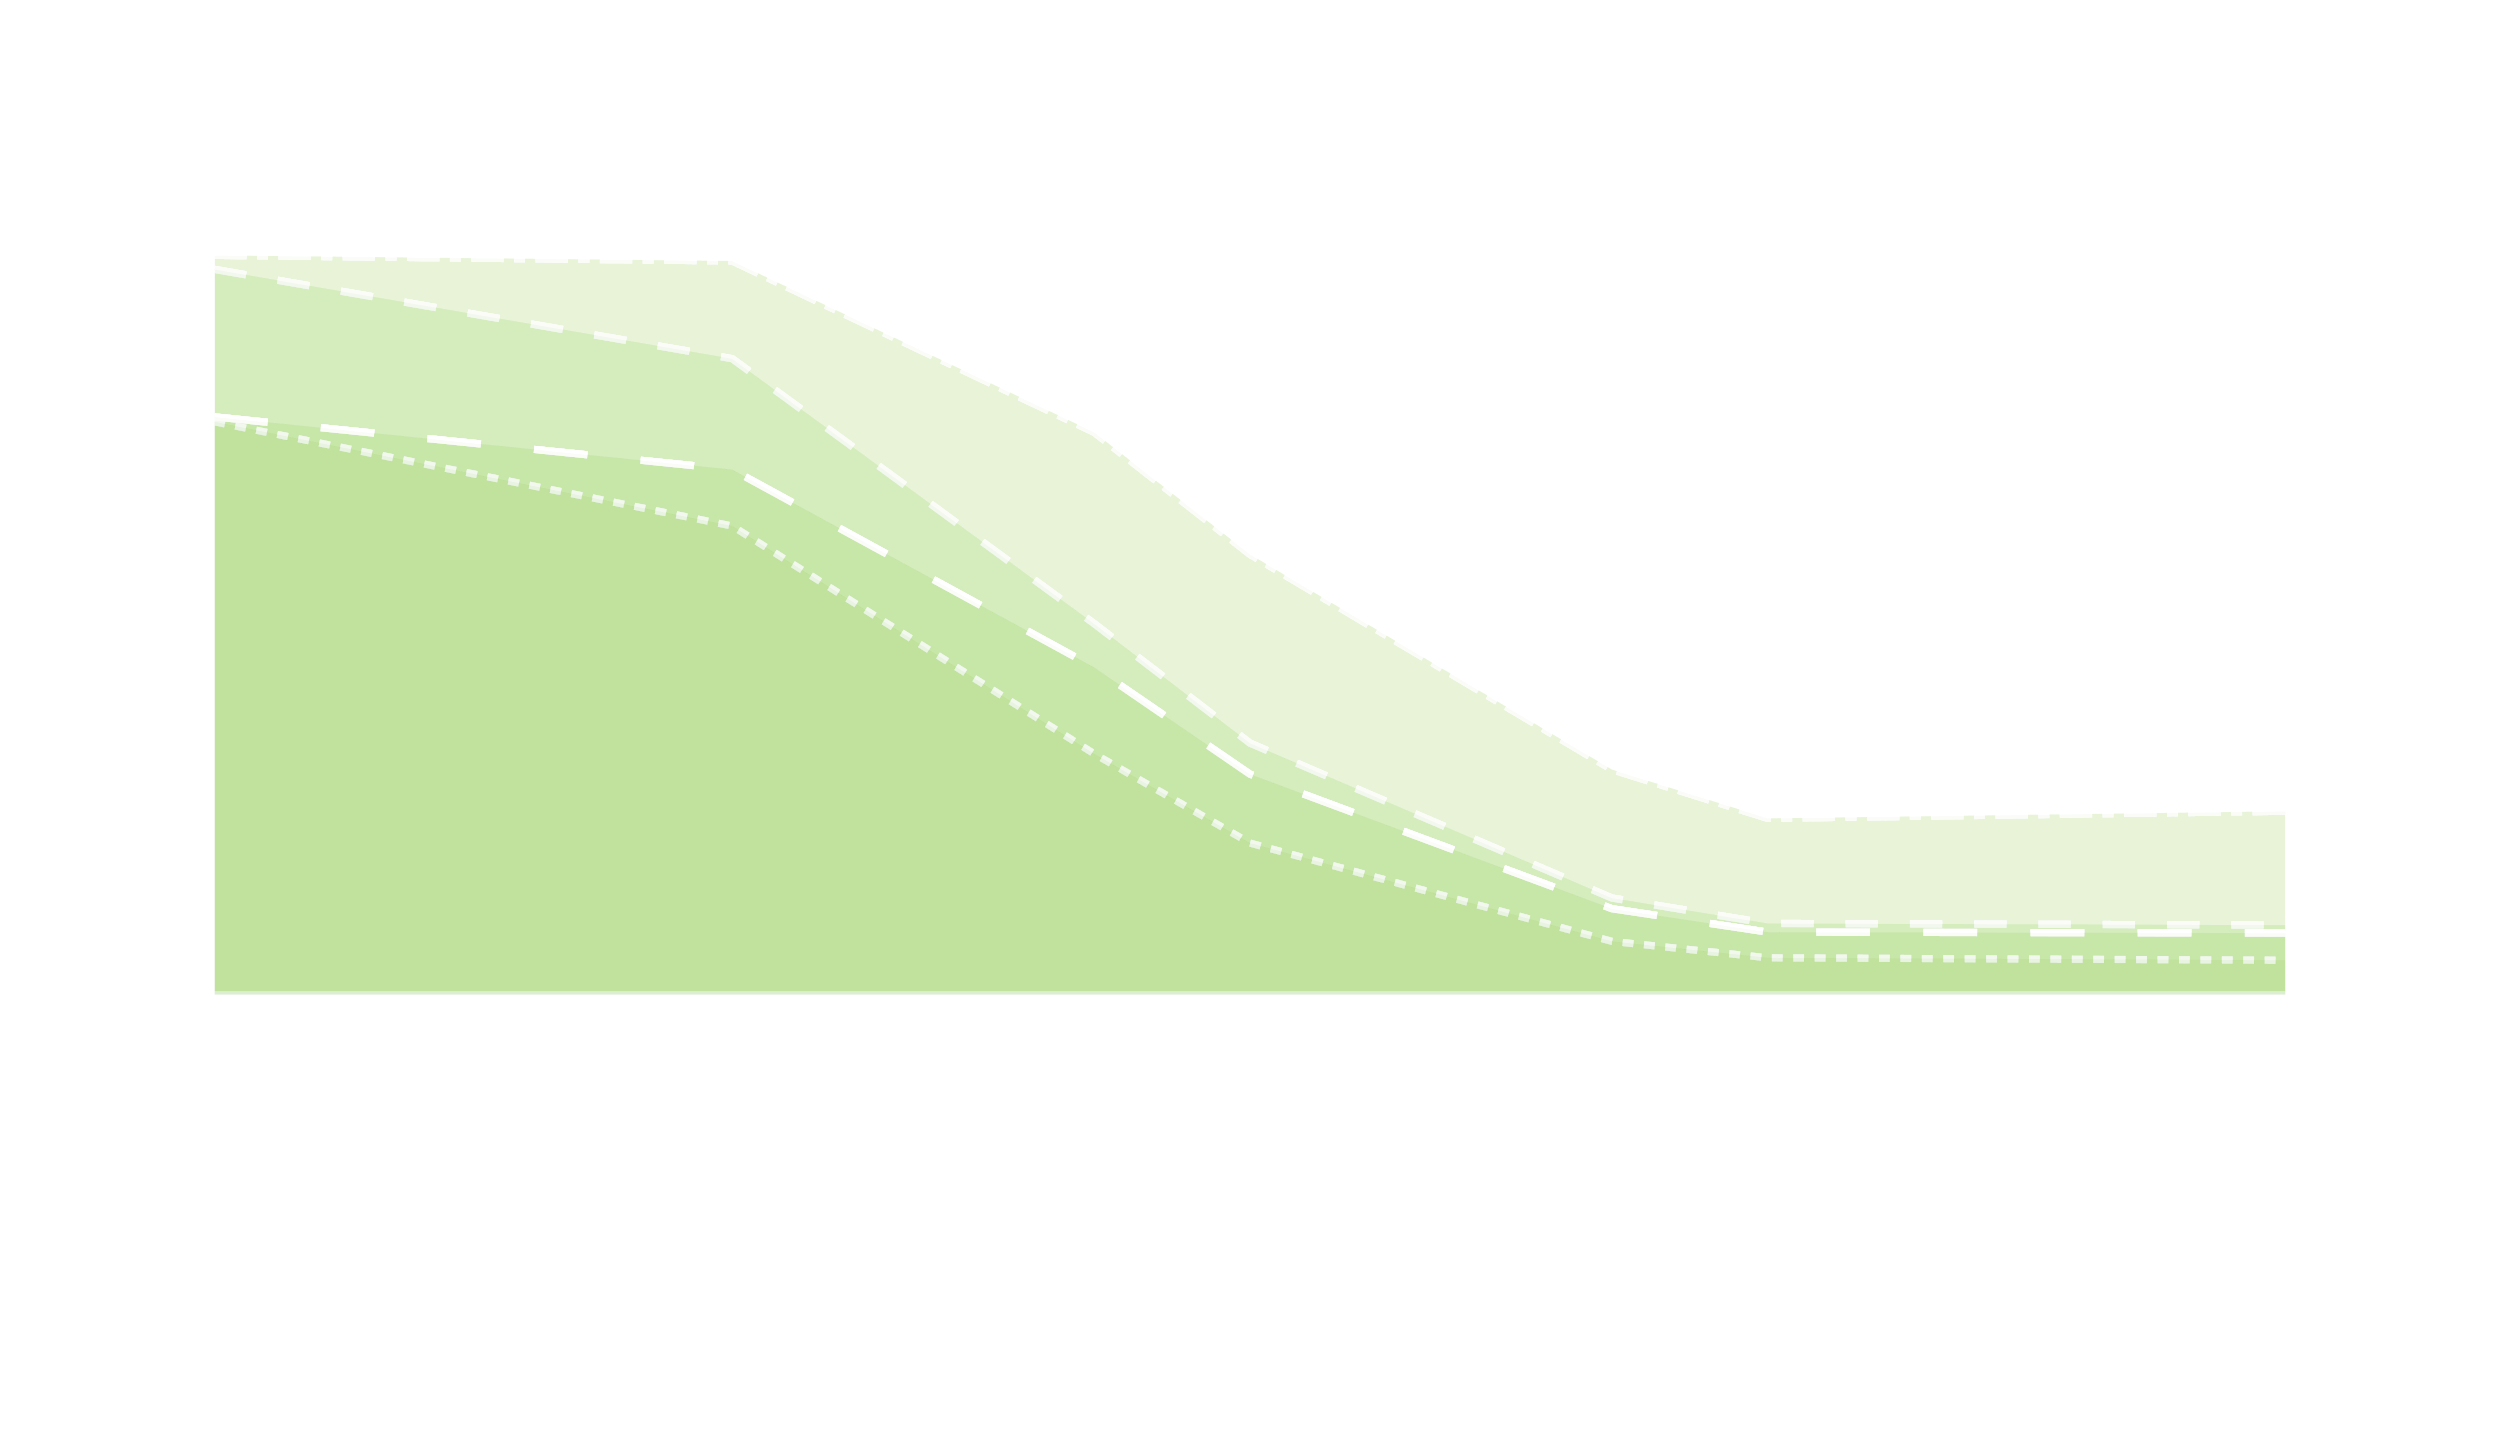
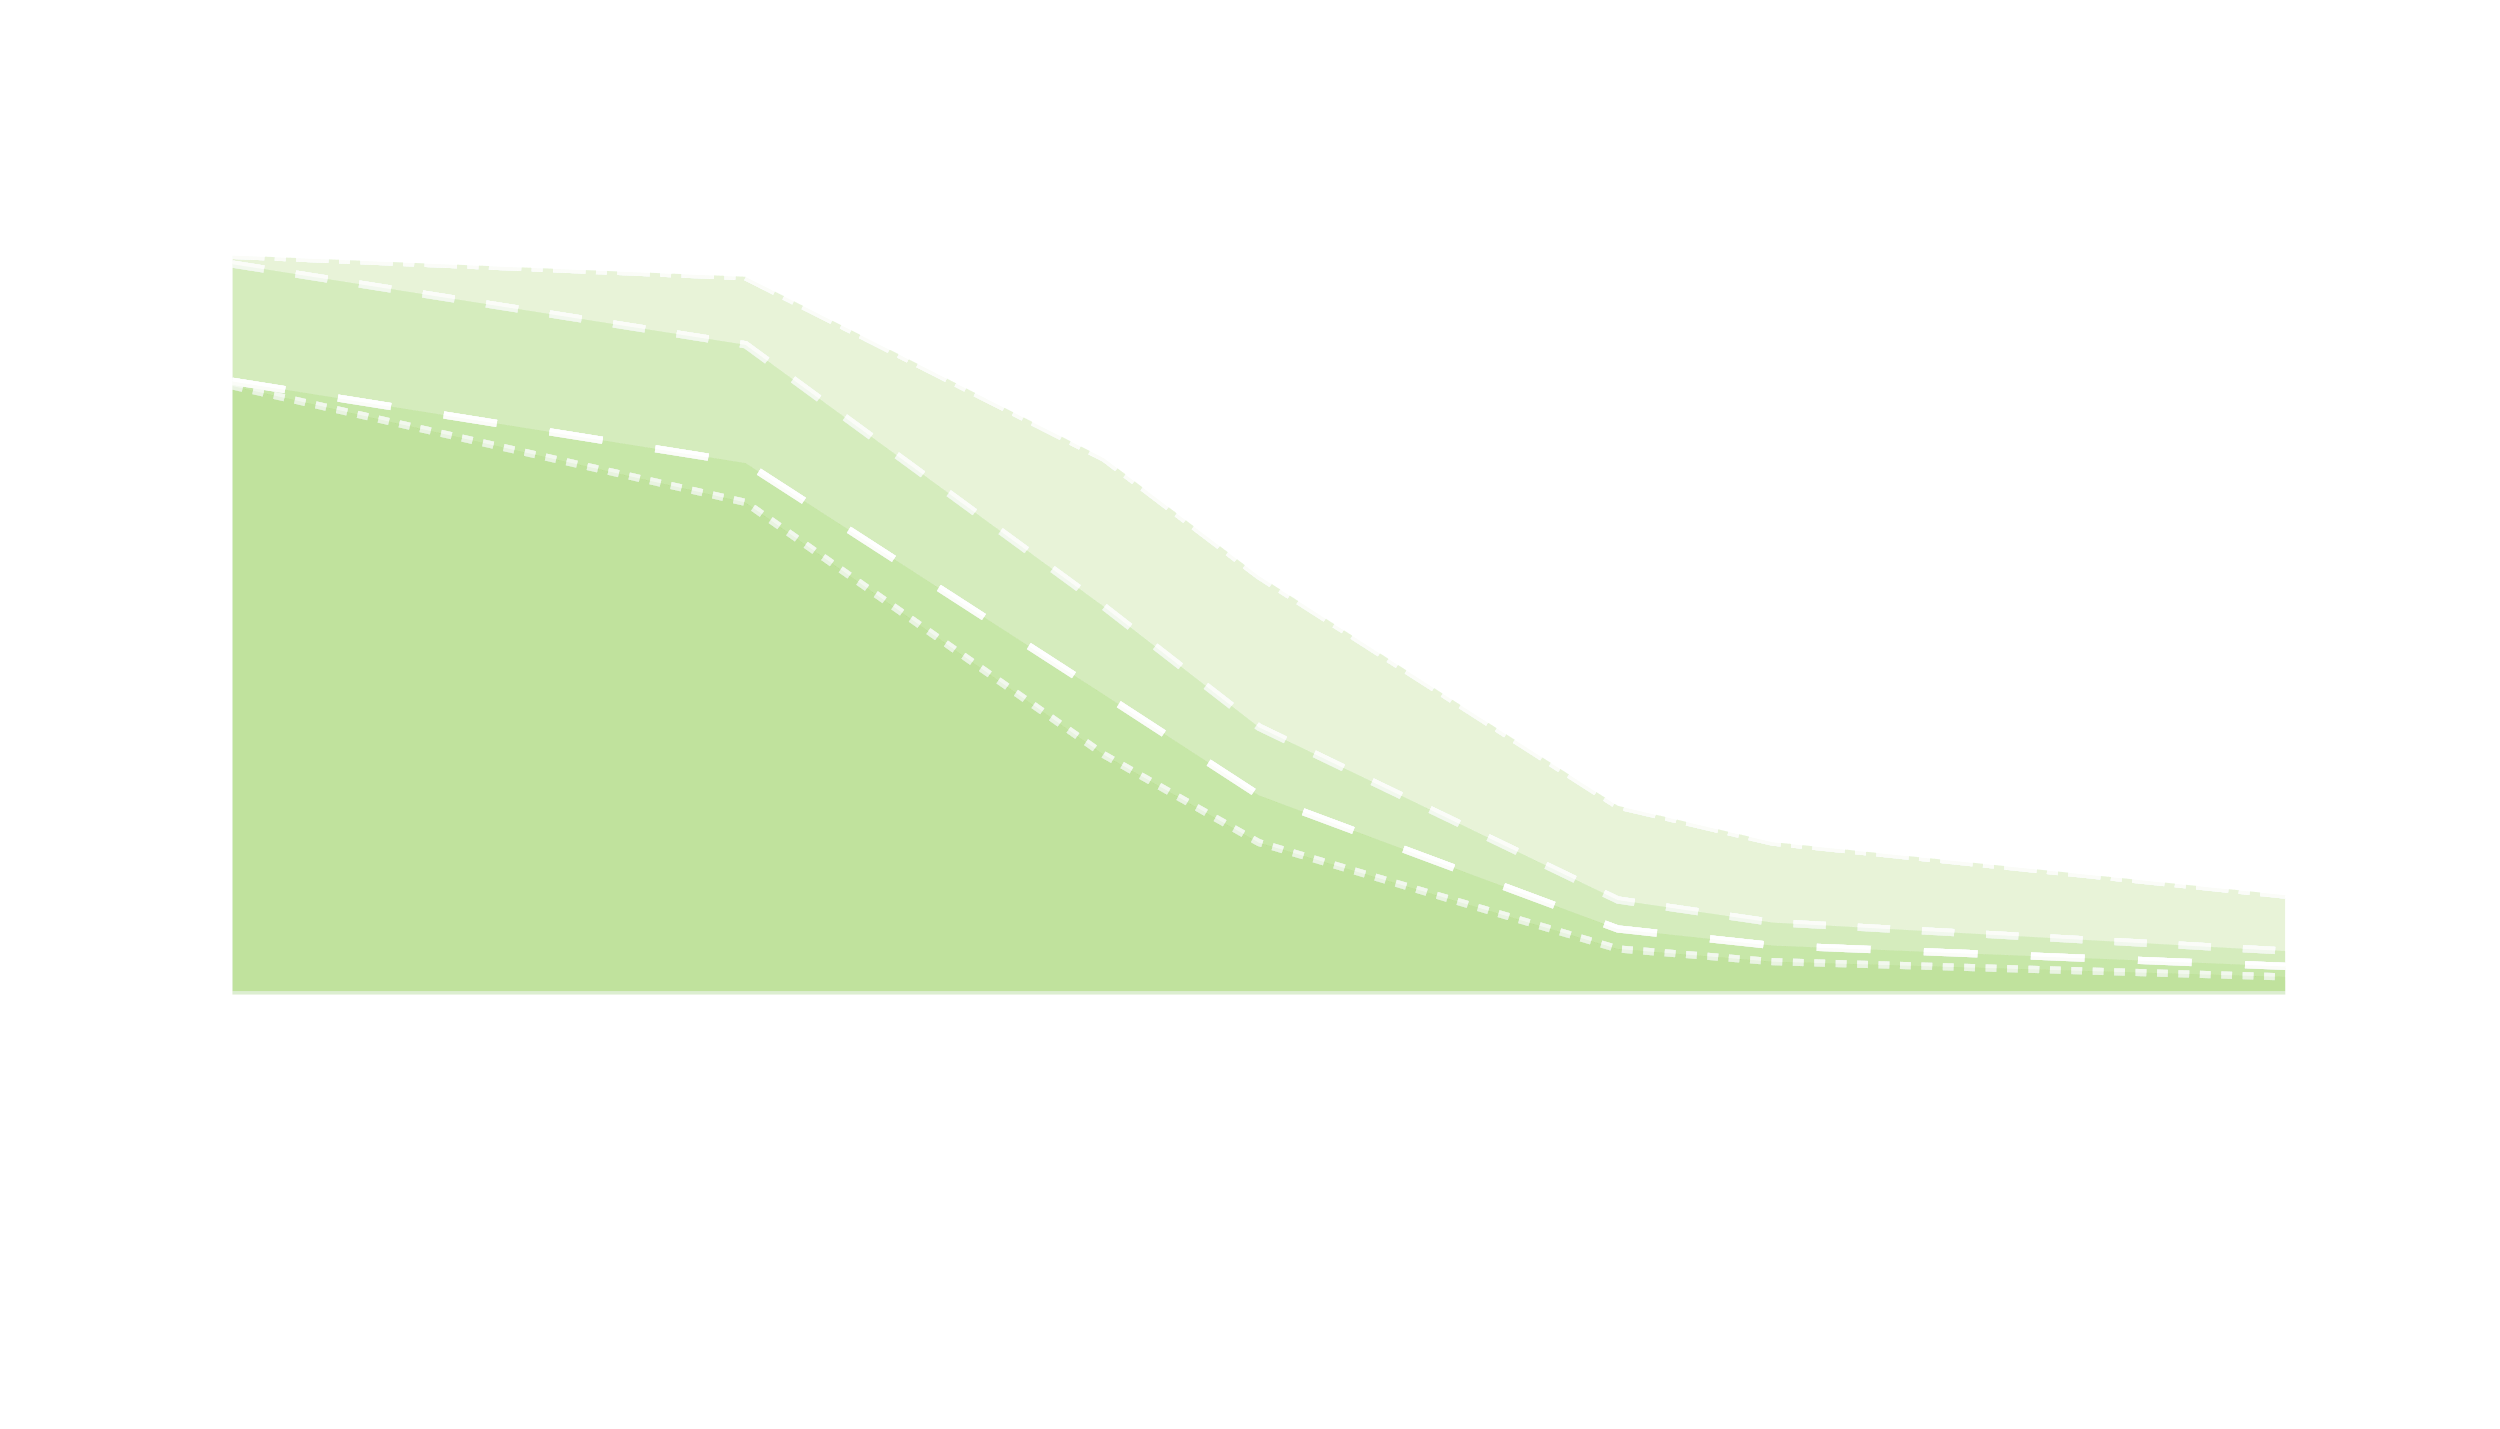
<svg xmlns="http://www.w3.org/2000/svg" class="main-svg" width="700" height="400" style="" viewBox="0 0 700 400">
  <defs>
    <style type="text/css">
          svg { filter: invert(100%) hue-rotate(180deg); background-color: transparent !important; }
          image { filter: invert(100%) hue-rotate(180deg) saturate(1.25); }
      </style>
  </defs>
  <rect x="0" y="0" width="700" height="400" style="fill: rgb(0, 0, 0); fill-opacity: 0;" />
-   <defs id="defs-eb4628">
+   <defs id="defs-f9d511">
    <g class="clips">
-       <clipPath id="clipeb4628xyplot" class="plotclip">
-         <rect width="580" height="230" />
+       <clipPath id="clipf9d511xyplot" class="plotclip">
+         <rect width="575" height="230" />
      </clipPath>
-       <clipPath class="axesclip" id="clipeb4628x">
-         <rect x="60" y="0" width="580" height="400" />
+       <clipPath class="axesclip" id="clipf9d511x">
+         <rect x="65" y="0" width="575" height="400" />
      </clipPath>
-       <clipPath class="axesclip" id="clipeb4628y">
+       <clipPath class="axesclip" id="clipf9d511y">
        <rect x="0" y="60" width="700" height="230" />
      </clipPath>
-       <clipPath class="axesclip" id="clipeb4628xy">
-         <rect x="60" y="60" width="580" height="230" />
+       <clipPath class="axesclip" id="clipf9d511xy">
+         <rect x="65" y="60" width="575" height="230" />
      </clipPath>
    </g>
    <g class="gradients" />
    <g class="patterns" />
  </defs>
  <g class="bglayer">
-     <rect class="bg" x="60" y="60" width="580" height="230" style="fill: rgb(0, 0, 0); fill-opacity: 0; stroke-width: 0;" />
+     <rect class="bg" x="65" y="60" width="575" height="230" style="fill: rgb(0, 0, 0); fill-opacity: 0; stroke-width: 0;" />
  </g>
  <g class="layer-below">
    <g class="imagelayer" />
    <g class="shapelayer" />
  </g>
  <g class="cartesianlayer">
    <g class="subplot xy">
      <g class="layer-subplot">
        <g class="shapelayer" />
        <g class="imagelayer" />
      </g>
      <g class="minor-gridlayer">
        <g class="x" />
        <g class="y" />
      </g>
      <g class="gridlayer">
        <g class="x" />
        <g class="y" />
      </g>
      <g class="zerolinelayer" />
      <g class="layer-between">
        <g class="shapelayer" />
        <g class="imagelayer" />
      </g>
      <path class="xlines-below" />
      <path class="ylines-below" />
      <g class="overlines-below" />
      <g class="xaxislayer-below" />
      <g class="yaxislayer-below" />
      <g class="overaxes-below" />
      <g class="overplot">
-         <g class="xy" transform="translate(60,60)" clip-path="url(#clipeb4628xyplot)">
+         <g class="xy" transform="translate(65,60)" clip-path="url(#clipf9d511xyplot)">
          <g class="scatterlayer mlayer">
-             <g class="trace scatter trace35195b" style="stroke-miterlimit: 2; opacity: 1;">
-               <g class="fills" />
-               <g class="errorbars" />
-               <g class="lines">
-                 <path class="js-line" d="M0,218.5L580,218.5" style="vector-effect: none; fill: none; stroke: rgb(0, 0, 0); stroke-opacity: 1; stroke-width: 2px; opacity: 1;" />
-               </g>
-               <g class="points" />
-               <g class="text" />
-             </g>
-             <g class="trace scatter trace6c5bf0" style="stroke-miterlimit: 2; opacity: 1;">
-               <g class="fills" />
-               <g class="errorbars" />
-               <g class="lines">
-                 <path class="js-line" d="M0,15.42L145,40.43L246.35,114.61L290,148.08L391.35,191.45L435,198.56L580,199.03" style="vector-effect: none; fill: none; stroke: rgb(0, 0, 0); stroke-opacity: 1; stroke-dasharray: 9px, 9px; stroke-width: 2px; opacity: 1;" />
-               </g>
-               <g class="points" />
-               <g class="text" />
-             </g>
-             <g class="trace scatter trace8d419b" style="stroke-miterlimit: 2; opacity: 1;">
+             <g class="trace scatter trace481c9a" style="stroke-miterlimit: 2; opacity: 1;">
+               <g class="fills" />
+               <g class="errorbars" />
+               <g class="lines">
+                 <path class="js-line" d="M0,218.5L575,218.5" style="vector-effect: none; fill: none; stroke: rgb(0, 0, 0); stroke-opacity: 1; stroke-width: 2px; opacity: 1;" />
+               </g>
+               <g class="points" />
+               <g class="text" />
+             </g>
+             <g class="trace scatter trace2f8c5c" style="stroke-miterlimit: 2; opacity: 1;">
+               <g class="fills" />
+               <g class="errorbars" />
+               <g class="lines">
+                 <path class="js-line" d="M0,13.94L143.75,36.53L244.23,109.96L287.5,143.6L387.98,192L431.25,198.3L575,206.3" style="vector-effect: none; fill: none; stroke: rgb(0, 0, 0); stroke-opacity: 1; stroke-dasharray: 9px, 9px; stroke-width: 2px; opacity: 1;" />
+               </g>
+               <g class="points" />
+               <g class="text" />
+             </g>
+             <g class="trace scatter trace780029" style="stroke-miterlimit: 2; opacity: 1;">
              <g class="fills">
                <g>
-                   <path class="js-fill" d="M0,15.42L145,40.43L246.35,114.61L290,148.08L391.35,191.45L435,198.56L580,199.03L580,218.5L435,218.5L0,218.5Z" style="fill: rgb(139, 196, 59); fill-opacity: 0.25; stroke-width: 0;" />
+                   <path class="js-fill" d="M0,13.94L143.75,36.53L244.23,109.96L287.5,143.6L387.98,192L431.25,198.3L575,206.3L575,218.5L431.25,218.5L0,218.5Z" style="fill: rgb(139, 196, 59); fill-opacity: 0.25; stroke-width: 0;" />
                </g>
              </g>
              <g class="errorbars" />
              <g class="lines">
-                 <path class="js-line" d="M0,15.42L145,40.43L246.35,114.61L290,148.08L391.35,191.45L435,198.56L580,199.03L580,218.5L435,218.5L0,218.5" style="vector-effect: none; fill: none; stroke: rgb(0, 204, 150); stroke-opacity: 1; stroke-width: 0px; opacity: 1;" />
-               </g>
-               <g class="points" />
-               <g class="text" />
-             </g>
-             <g class="trace scatter tracefaf634" style="stroke-miterlimit: 2; opacity: 1;">
-               <g class="fills" />
-               <g class="errorbars" />
-               <g class="lines">
-                 <path class="js-line" d="M0,58.1L145,87.29L246.35,151.06L290,176.07L391.35,203.59L435,208.19L580,208.88" style="vector-effect: none; fill: none; stroke: rgb(0, 0, 0); stroke-opacity: 1; stroke-dasharray: 3px, 3px; stroke-width: 2px; opacity: 1;" />
-               </g>
-               <g class="points" />
-               <g class="text" />
-             </g>
-             <g class="trace scatter trace669b24" style="stroke-miterlimit: 2; opacity: 1;">
+                 <path class="js-line" d="M0,13.94L143.75,36.53L244.23,109.96L287.5,143.6L387.98,192L431.25,198.3L575,206.3L575,218.5L431.25,218.5L0,218.5" style="vector-effect: none; fill: none; stroke: rgb(0, 204, 150); stroke-opacity: 1; stroke-width: 0px; opacity: 1;" />
+               </g>
+               <g class="points" />
+               <g class="text" />
+             </g>
+             <g class="trace scatter trace0981b0" style="stroke-miterlimit: 2; opacity: 1;">
+               <g class="fills" />
+               <g class="errorbars" />
+               <g class="lines">
+                 <path class="js-line" d="M0,48.06L143.75,80.69L244.23,151.43L287.5,175.95L387.98,205.7L431.25,209.26L575,213.54" style="vector-effect: none; fill: none; stroke: rgb(0, 0, 0); stroke-opacity: 1; stroke-dasharray: 3px, 3px; stroke-width: 2px; opacity: 1;" />
+               </g>
+               <g class="points" />
+               <g class="text" />
+             </g>
+             <g class="trace scatter traced9b5a9" style="stroke-miterlimit: 2; opacity: 1;">
              <g class="fills">
                <g>
-                   <path class="js-fill" d="M0,58.1L145,87.29L246.35,151.06L290,176.07L391.35,203.59L435,208.19L580,208.88L580,218.5L435,218.5L0,218.5Z" style="fill: rgb(139, 196, 59); fill-opacity: 0.25; stroke-width: 0;" />
+                   <path class="js-fill" d="M0,48.06L143.75,80.69L244.23,151.43L287.5,175.95L387.98,205.7L431.25,209.26L575,213.54L575,218.5L431.25,218.5L0,218.5Z" style="fill: rgb(139, 196, 59); fill-opacity: 0.25; stroke-width: 0;" />
                </g>
              </g>
              <g class="errorbars" />
              <g class="lines">
-                 <path class="js-line" d="M0,58.1L145,87.29L246.35,151.06L290,176.07L391.35,203.59L435,208.19L580,208.88L580,218.5L435,218.5L0,218.5" style="vector-effect: none; fill: none; stroke: rgb(255, 161, 90); stroke-opacity: 1; stroke-width: 0px; opacity: 1;" />
-               </g>
-               <g class="points" />
-               <g class="text" />
-             </g>
-             <g class="trace scatter trace85fe48" style="stroke-miterlimit: 2; opacity: 1;">
-               <g class="fills" />
-               <g class="errorbars" />
-               <g class="lines">
-                 <path class="js-line" d="M0,11.5L145,13.07L246.35,61.03L290,95.21L391.35,155.48L435,169.14L580,167.14" style="vector-effect: none; fill: none; stroke: rgb(0, 0, 0); stroke-opacity: 1; stroke-dasharray: 9px, 3px, 3px, 3px; stroke-width: 2px; opacity: 1;" />
-               </g>
-               <g class="points" />
-               <g class="text" />
-             </g>
-             <g class="trace scatter trace8f6ee3" style="stroke-miterlimit: 2; opacity: 1;">
+                 <path class="js-line" d="M0,48.06L143.75,80.69L244.23,151.43L287.5,175.95L387.98,205.7L431.25,209.26L575,213.54L575,218.5L431.25,218.5L0,218.5" style="vector-effect: none; fill: none; stroke: rgb(255, 161, 90); stroke-opacity: 1; stroke-width: 0px; opacity: 1;" />
+               </g>
+               <g class="points" />
+               <g class="text" />
+             </g>
+             <g class="trace scatter trace89982c" style="stroke-miterlimit: 2; opacity: 1;">
+               <g class="fills" />
+               <g class="errorbars" />
+               <g class="lines">
+                 <path class="js-line" d="M0,11.5L143.75,17.49L244.23,68.34L287.5,101.23L387.98,165.62L431.25,175.77L575,190.63" style="vector-effect: none; fill: none; stroke: rgb(0, 0, 0); stroke-opacity: 1; stroke-dasharray: 9px, 3px, 3px, 3px; stroke-width: 2px; opacity: 1;" />
+               </g>
+               <g class="points" />
+               <g class="text" />
+             </g>
+             <g class="trace scatter tracee98f7f" style="stroke-miterlimit: 2; opacity: 1;">
              <g class="fills">
                <g>
-                   <path class="js-fill" d="M0,11.5L145,13.07L246.35,61.03L290,95.21L391.35,155.48L435,169.14L580,167.14L580,218.5L435,218.5L0,218.5Z" style="fill: rgb(139, 196, 59); fill-opacity: 0.25; stroke-width: 0;" />
+                   <path class="js-fill" d="M0,11.5L143.75,17.49L244.23,68.34L287.5,101.23L387.98,165.62L431.25,175.77L575,190.63L575,218.5L431.25,218.5L0,218.5Z" style="fill: rgb(139, 196, 59); fill-opacity: 0.25; stroke-width: 0;" />
                </g>
              </g>
              <g class="errorbars" />
              <g class="lines">
-                 <path class="js-line" d="M0,11.5L145,13.07L246.35,61.03L290,95.21L391.35,155.48L435,169.14L580,167.14L580,218.5L435,218.5L0,218.5" style="vector-effect: none; fill: none; stroke: rgb(255, 102, 146); stroke-opacity: 1; stroke-width: 0px; opacity: 1;" />
-               </g>
-               <g class="points" />
-               <g class="text" />
-             </g>
-             <g class="trace scatter trace0eb51c" style="stroke-miterlimit: 2; opacity: 1;">
-               <g class="fills" />
-               <g class="errorbars" />
-               <g class="lines">
-                 <path class="js-line" d="M0,56.72L145,71.48L246.35,126.86L290,156.77L391.35,194.44L435,201L580,201.27" style="vector-effect: none; fill: none; stroke: rgb(0, 0, 0); stroke-opacity: 1; stroke-dasharray: 15px, 15px; stroke-width: 2px; opacity: 1;" />
-               </g>
-               <g class="points" />
-               <g class="text" />
-             </g>
-             <g class="trace scatter trace344685" style="stroke-miterlimit: 2; opacity: 1;">
+                 <path class="js-line" d="M0,11.5L143.75,17.49L244.23,68.34L287.5,101.23L387.98,165.62L431.25,175.77L575,190.63L575,218.5L431.25,218.5L0,218.5" style="vector-effect: none; fill: none; stroke: rgb(255, 102, 146); stroke-opacity: 1; stroke-width: 0px; opacity: 1;" />
+               </g>
+               <g class="points" />
+               <g class="text" />
+             </g>
+             <g class="trace scatter trace53de57" style="stroke-miterlimit: 2; opacity: 1;">
+               <g class="fills" />
+               <g class="errorbars" />
+               <g class="lines">
+                 <path class="js-line" d="M0,46.75L143.75,69.67L244.23,134.57L287.5,162.7L387.98,200.11L431.25,204.76L575,210.58" style="vector-effect: none; fill: none; stroke: rgb(0, 0, 0); stroke-opacity: 1; stroke-dasharray: 15px, 15px; stroke-width: 2px; opacity: 1;" />
+               </g>
+               <g class="points" />
+               <g class="text" />
+             </g>
+             <g class="trace scatter trace922f9d" style="stroke-miterlimit: 2; opacity: 1;">
              <g class="fills">
                <g>
-                   <path class="js-fill" d="M0,56.72L145,71.48L246.35,126.86L290,156.77L391.35,194.44L435,201L580,201.27L580,218.5L435,218.5L0,218.5Z" style="fill: rgb(139, 196, 59); fill-opacity: 0.25; stroke-width: 0;" />
+                   <path class="js-fill" d="M0,46.75L143.75,69.67L244.23,134.57L287.5,162.7L387.98,200.11L431.25,204.76L575,210.58L575,218.5L431.25,218.5L0,218.5Z" style="fill: rgb(139, 196, 59); fill-opacity: 0.25; stroke-width: 0;" />
                </g>
              </g>
              <g class="errorbars" />
              <g class="lines">
-                 <path class="js-line" d="M0,56.72L145,71.48L246.35,126.86L290,156.77L391.35,194.44L435,201L580,201.27L580,218.5L435,218.5L0,218.5" style="vector-effect: none; fill: none; stroke: rgb(255, 151, 255); stroke-opacity: 1; stroke-width: 0px; opacity: 1;" />
+                 <path class="js-line" d="M0,46.75L143.75,69.67L244.23,134.57L287.5,162.7L387.98,200.11L431.25,204.76L575,210.58L575,218.5L431.25,218.5L0,218.5" style="vector-effect: none; fill: none; stroke: rgb(255, 151, 255); stroke-opacity: 1; stroke-width: 0px; opacity: 1;" />
              </g>
              <g class="points" />
              <g class="text" />
            </g>
          </g>
        </g>
      </g>
-       <path class="xlines-above crisp" d="M59,290.5H641M59,59.5H641" style="fill: none; stroke-width: 1px; stroke: rgb(0, 0, 0); stroke-opacity: 1;" />
-       <path class="ylines-above crisp" d="M59.5,60V290M640.5,60V290" style="fill: none; stroke-width: 1px; stroke: rgb(0, 0, 0); stroke-opacity: 1;" />
+       <path class="xlines-above crisp" d="M64,290.5H641M64,59.5H641" style="fill: none; stroke-width: 1px; stroke: rgb(0, 0, 0); stroke-opacity: 1;" />
+       <path class="ylines-above crisp" d="M64.5,60V290M640.5,60V290" style="fill: none; stroke-width: 1px; stroke: rgb(0, 0, 0); stroke-opacity: 1;" />
      <g class="overlines-above" />
      <g class="xaxislayer-above">
-         <path class="xtick ticks crisp" d="M0,291v5" transform="translate(60,0)" style="stroke: rgb(0, 0, 0); stroke-opacity: 1; stroke-width: 1px;" />
-         <path class="xtick ticks crisp" d="M0,291v5" transform="translate(103.65,0)" style="stroke: rgb(0, 0, 0); stroke-opacity: 1; stroke-width: 1px;" />
-         <path class="xtick ticks crisp" d="M0,291v5" transform="translate(161.35,0)" style="stroke: rgb(0, 0, 0); stroke-opacity: 1; stroke-width: 1px;" />
-         <path class="xtick ticks crisp" d="M0,291v5" transform="translate(205,0)" style="stroke: rgb(0, 0, 0); stroke-opacity: 1; stroke-width: 1px;" />
-         <path class="xtick ticks crisp" d="M0,291v5" transform="translate(248.65,0)" style="stroke: rgb(0, 0, 0); stroke-opacity: 1; stroke-width: 1px;" />
-         <path class="xtick ticks crisp" d="M0,291v5" transform="translate(306.35,0)" style="stroke: rgb(0, 0, 0); stroke-opacity: 1; stroke-width: 1px;" />
-         <path class="xtick ticks crisp" d="M0,291v5" transform="translate(350,0)" style="stroke: rgb(0, 0, 0); stroke-opacity: 1; stroke-width: 1px;" />
-         <path class="xtick ticks crisp" d="M0,291v5" transform="translate(393.65,0)" style="stroke: rgb(0, 0, 0); stroke-opacity: 1; stroke-width: 1px;" />
-         <path class="xtick ticks crisp" d="M0,291v5" transform="translate(451.35,0)" style="stroke: rgb(0, 0, 0); stroke-opacity: 1; stroke-width: 1px;" />
-         <path class="xtick ticks crisp" d="M0,291v5" transform="translate(495,0)" style="stroke: rgb(0, 0, 0); stroke-opacity: 1; stroke-width: 1px;" />
-         <path class="xtick ticks crisp" d="M0,291v5" transform="translate(538.65,0)" style="stroke: rgb(0, 0, 0); stroke-opacity: 1; stroke-width: 1px;" />
-         <path class="xtick ticks crisp" d="M0,291v5" transform="translate(596.35,0)" style="stroke: rgb(0, 0, 0); stroke-opacity: 1; stroke-width: 1px;" />
+         <path class="xtick ticks crisp" d="M0,291v5" transform="translate(65,0)" style="stroke: rgb(0, 0, 0); stroke-opacity: 1; stroke-width: 1px;" />
+         <path class="xtick ticks crisp" d="M0,291v5" transform="translate(108.27,0)" style="stroke: rgb(0, 0, 0); stroke-opacity: 1; stroke-width: 1px;" />
+         <path class="xtick ticks crisp" d="M0,291v5" transform="translate(165.48,0)" style="stroke: rgb(0, 0, 0); stroke-opacity: 1; stroke-width: 1px;" />
+         <path class="xtick ticks crisp" d="M0,291v5" transform="translate(208.75,0)" style="stroke: rgb(0, 0, 0); stroke-opacity: 1; stroke-width: 1px;" />
+         <path class="xtick ticks crisp" d="M0,291v5" transform="translate(252.02,0)" style="stroke: rgb(0, 0, 0); stroke-opacity: 1; stroke-width: 1px;" />
+         <path class="xtick ticks crisp" d="M0,291v5" transform="translate(309.23,0)" style="stroke: rgb(0, 0, 0); stroke-opacity: 1; stroke-width: 1px;" />
+         <path class="xtick ticks crisp" d="M0,291v5" transform="translate(352.5,0)" style="stroke: rgb(0, 0, 0); stroke-opacity: 1; stroke-width: 1px;" />
+         <path class="xtick ticks crisp" d="M0,291v5" transform="translate(395.77,0)" style="stroke: rgb(0, 0, 0); stroke-opacity: 1; stroke-width: 1px;" />
+         <path class="xtick ticks crisp" d="M0,291v5" transform="translate(452.98,0)" style="stroke: rgb(0, 0, 0); stroke-opacity: 1; stroke-width: 1px;" />
+         <path class="xtick ticks crisp" d="M0,291v5" transform="translate(496.25,0)" style="stroke: rgb(0, 0, 0); stroke-opacity: 1; stroke-width: 1px;" />
+         <path class="xtick ticks crisp" d="M0,291v5" transform="translate(539.52,0)" style="stroke: rgb(0, 0, 0); stroke-opacity: 1; stroke-width: 1px;" />
+         <path class="xtick ticks crisp" d="M0,291v5" transform="translate(596.73,0)" style="stroke: rgb(0, 0, 0); stroke-opacity: 1; stroke-width: 1px;" />
        <path class="xtick ticks crisp" d="M0,291v5" transform="translate(640,0)" style="stroke: rgb(0, 0, 0); stroke-opacity: 1; stroke-width: 1px;" />
        <g class="xtick">
-           <text text-anchor="middle" x="0" y="310.4" transform="translate(60,0)" style="font-family: 'Open Sans', verdana, arial, sans-serif; font-size: 12px; fill: rgb(0, 0, 0); fill-opacity: 1; white-space: pre; opacity: 1;">1</text>
-         </g>
-         <g class="xtick">
-           <text text-anchor="middle" x="0" y="307.4" style="font-family: 'Open Sans', verdana, arial, sans-serif; font-size: 9px; fill: rgb(0, 0, 0); fill-opacity: 1; white-space: pre; opacity: 1;" transform="translate(103.65,0)">2</text>
-         </g>
-         <g class="xtick">
-           <text text-anchor="middle" x="0" y="307.4" style="font-family: 'Open Sans', verdana, arial, sans-serif; font-size: 9px; fill: rgb(0, 0, 0); fill-opacity: 1; white-space: pre; opacity: 1;" transform="translate(161.35,0)">5</text>
-         </g>
-         <g class="xtick">
-           <text text-anchor="middle" x="0" y="310.4" style="font-family: 'Open Sans', verdana, arial, sans-serif; font-size: 12px; fill: rgb(0, 0, 0); fill-opacity: 1; white-space: pre; opacity: 1;" transform="translate(205,0)">10</text>
-         </g>
-         <g class="xtick">
-           <text text-anchor="middle" x="0" y="307.4" style="font-family: 'Open Sans', verdana, arial, sans-serif; font-size: 9px; fill: rgb(0, 0, 0); fill-opacity: 1; white-space: pre; opacity: 1;" transform="translate(248.65,0)">2</text>
-         </g>
-         <g class="xtick">
-           <text text-anchor="middle" x="0" y="307.4" style="font-family: 'Open Sans', verdana, arial, sans-serif; font-size: 9px; fill: rgb(0, 0, 0); fill-opacity: 1; white-space: pre; opacity: 1;" transform="translate(306.35,0)">5</text>
-         </g>
-         <g class="xtick">
-           <text text-anchor="middle" x="0" y="310.4" style="font-family: 'Open Sans', verdana, arial, sans-serif; font-size: 12px; fill: rgb(0, 0, 0); fill-opacity: 1; white-space: pre; opacity: 1;" transform="translate(350,0)">100</text>
-         </g>
-         <g class="xtick">
-           <text text-anchor="middle" x="0" y="307.4" style="font-family: 'Open Sans', verdana, arial, sans-serif; font-size: 9px; fill: rgb(0, 0, 0); fill-opacity: 1; white-space: pre; opacity: 1;" transform="translate(393.65,0)">2</text>
-         </g>
-         <g class="xtick">
-           <text text-anchor="middle" x="0" y="307.4" style="font-family: 'Open Sans', verdana, arial, sans-serif; font-size: 9px; fill: rgb(0, 0, 0); fill-opacity: 1; white-space: pre; opacity: 1;" transform="translate(451.35,0)">5</text>
-         </g>
-         <g class="xtick">
-           <text text-anchor="middle" x="0" y="310.4" style="font-family: 'Open Sans', verdana, arial, sans-serif; font-size: 12px; fill: rgb(0, 0, 0); fill-opacity: 1; white-space: pre; opacity: 1;" transform="translate(495,0)">1000</text>
-         </g>
-         <g class="xtick">
-           <text text-anchor="middle" x="0" y="307.4" style="font-family: 'Open Sans', verdana, arial, sans-serif; font-size: 9px; fill: rgb(0, 0, 0); fill-opacity: 1; white-space: pre; opacity: 1;" transform="translate(538.65,0)">2</text>
-         </g>
-         <g class="xtick">
-           <text text-anchor="middle" x="0" y="307.4" style="font-family: 'Open Sans', verdana, arial, sans-serif; font-size: 9px; fill: rgb(0, 0, 0); fill-opacity: 1; white-space: pre; opacity: 1;" transform="translate(596.35,0)">5</text>
+           <text text-anchor="middle" x="0" y="310.4" transform="translate(65,0)" style="font-family: 'Open Sans', verdana, arial, sans-serif; font-size: 12px; fill: rgb(0, 0, 0); fill-opacity: 1; white-space: pre; opacity: 1;">1</text>
+         </g>
+         <g class="xtick">
+           <text text-anchor="middle" x="0" y="307.4" style="font-family: 'Open Sans', verdana, arial, sans-serif; font-size: 9px; fill: rgb(0, 0, 0); fill-opacity: 1; white-space: pre; opacity: 1;" transform="translate(108.27,0)">2</text>
+         </g>
+         <g class="xtick">
+           <text text-anchor="middle" x="0" y="307.4" style="font-family: 'Open Sans', verdana, arial, sans-serif; font-size: 9px; fill: rgb(0, 0, 0); fill-opacity: 1; white-space: pre; opacity: 1;" transform="translate(165.48,0)">5</text>
+         </g>
+         <g class="xtick">
+           <text text-anchor="middle" x="0" y="310.4" style="font-family: 'Open Sans', verdana, arial, sans-serif; font-size: 12px; fill: rgb(0, 0, 0); fill-opacity: 1; white-space: pre; opacity: 1;" transform="translate(208.75,0)">10</text>
+         </g>
+         <g class="xtick">
+           <text text-anchor="middle" x="0" y="307.4" style="font-family: 'Open Sans', verdana, arial, sans-serif; font-size: 9px; fill: rgb(0, 0, 0); fill-opacity: 1; white-space: pre; opacity: 1;" transform="translate(252.02,0)">2</text>
+         </g>
+         <g class="xtick">
+           <text text-anchor="middle" x="0" y="307.4" style="font-family: 'Open Sans', verdana, arial, sans-serif; font-size: 9px; fill: rgb(0, 0, 0); fill-opacity: 1; white-space: pre; opacity: 1;" transform="translate(309.23,0)">5</text>
+         </g>
+         <g class="xtick">
+           <text text-anchor="middle" x="0" y="310.4" style="font-family: 'Open Sans', verdana, arial, sans-serif; font-size: 12px; fill: rgb(0, 0, 0); fill-opacity: 1; white-space: pre; opacity: 1;" transform="translate(352.5,0)">100</text>
+         </g>
+         <g class="xtick">
+           <text text-anchor="middle" x="0" y="307.4" style="font-family: 'Open Sans', verdana, arial, sans-serif; font-size: 9px; fill: rgb(0, 0, 0); fill-opacity: 1; white-space: pre; opacity: 1;" transform="translate(395.77,0)">2</text>
+         </g>
+         <g class="xtick">
+           <text text-anchor="middle" x="0" y="307.4" style="font-family: 'Open Sans', verdana, arial, sans-serif; font-size: 9px; fill: rgb(0, 0, 0); fill-opacity: 1; white-space: pre; opacity: 1;" transform="translate(452.98,0)">5</text>
+         </g>
+         <g class="xtick">
+           <text text-anchor="middle" x="0" y="310.4" style="font-family: 'Open Sans', verdana, arial, sans-serif; font-size: 12px; fill: rgb(0, 0, 0); fill-opacity: 1; white-space: pre; opacity: 1;" transform="translate(496.25,0)">1000</text>
+         </g>
+         <g class="xtick">
+           <text text-anchor="middle" x="0" y="307.4" style="font-family: 'Open Sans', verdana, arial, sans-serif; font-size: 9px; fill: rgb(0, 0, 0); fill-opacity: 1; white-space: pre; opacity: 1;" transform="translate(539.52,0)">2</text>
+         </g>
+         <g class="xtick">
+           <text text-anchor="middle" x="0" y="307.4" style="font-family: 'Open Sans', verdana, arial, sans-serif; font-size: 9px; fill: rgb(0, 0, 0); fill-opacity: 1; white-space: pre; opacity: 1;" transform="translate(596.73,0)">5</text>
        </g>
        <g class="xtick">
          <text text-anchor="middle" x="0" y="310.4" style="font-family: 'Open Sans', verdana, arial, sans-serif; font-size: 12px; fill: rgb(0, 0, 0); fill-opacity: 1; white-space: pre; opacity: 1;" transform="translate(640,0)">10k</text>
        </g>
      </g>
      <g class="yaxislayer-above">
-         <path class="ytick ticks crisp" d="M59,0h-5" transform="translate(0,280.82)" style="stroke: rgb(0, 0, 0); stroke-opacity: 1; stroke-width: 1px;" />
-         <path class="ytick ticks crisp" d="M59,0h-5" transform="translate(0,234.41)" style="stroke: rgb(0, 0, 0); stroke-opacity: 1; stroke-width: 1px;" />
-         <path class="ytick ticks crisp" d="M59,0h-5" transform="translate(0,188)" style="stroke: rgb(0, 0, 0); stroke-opacity: 1; stroke-width: 1px;" />
-         <path class="ytick ticks crisp" d="M59,0h-5" transform="translate(0,141.59)" style="stroke: rgb(0, 0, 0); stroke-opacity: 1; stroke-width: 1px;" />
-         <path class="ytick ticks crisp" d="M59,0h-5" transform="translate(0,95.18)" style="stroke: rgb(0, 0, 0); stroke-opacity: 1; stroke-width: 1px;" />
-         <g class="ytick">
-           <text text-anchor="end" x="51.6" y="4.2" transform="translate(0,280.82)" style="font-family: 'Open Sans', verdana, arial, sans-serif; font-size: 12px; fill: rgb(0, 0, 0); fill-opacity: 1; white-space: pre; opacity: 1;">0</text>
-         </g>
-         <g class="ytick">
-           <text text-anchor="end" x="51.6" y="4.2" style="font-family: 'Open Sans', verdana, arial, sans-serif; font-size: 12px; fill: rgb(0, 0, 0); fill-opacity: 1; white-space: pre; opacity: 1;" transform="translate(0,234.41)">20</text>
-         </g>
-         <g class="ytick">
-           <text text-anchor="end" x="51.6" y="4.2" style="font-family: 'Open Sans', verdana, arial, sans-serif; font-size: 12px; fill: rgb(0, 0, 0); fill-opacity: 1; white-space: pre; opacity: 1;" transform="translate(0,188)">40</text>
-         </g>
-         <g class="ytick">
-           <text text-anchor="end" x="51.6" y="4.2" style="font-family: 'Open Sans', verdana, arial, sans-serif; font-size: 12px; fill: rgb(0, 0, 0); fill-opacity: 1; white-space: pre; opacity: 1;" transform="translate(0,141.59)">60</text>
-         </g>
-         <g class="ytick">
-           <text text-anchor="end" x="51.6" y="4.2" style="font-family: 'Open Sans', verdana, arial, sans-serif; font-size: 12px; fill: rgb(0, 0, 0); fill-opacity: 1; white-space: pre; opacity: 1;" transform="translate(0,95.18)">80</text>
+         <path class="ytick ticks crisp" d="M64,0h-5" transform="translate(0,280.25)" style="stroke: rgb(0, 0, 0); stroke-opacity: 1; stroke-width: 1px;" />
+         <path class="ytick ticks crisp" d="M64,0h-5" transform="translate(0,245.17)" style="stroke: rgb(0, 0, 0); stroke-opacity: 1; stroke-width: 1px;" />
+         <path class="ytick ticks crisp" d="M64,0h-5" transform="translate(0,210.09)" style="stroke: rgb(0, 0, 0); stroke-opacity: 1; stroke-width: 1px;" />
+         <path class="ytick ticks crisp" d="M64,0h-5" transform="translate(0,175.01)" style="stroke: rgb(0, 0, 0); stroke-opacity: 1; stroke-width: 1px;" />
+         <path class="ytick ticks crisp" d="M64,0h-5" transform="translate(0,139.93)" style="stroke: rgb(0, 0, 0); stroke-opacity: 1; stroke-width: 1px;" />
+         <path class="ytick ticks crisp" d="M64,0h-5" transform="translate(0,104.85)" style="stroke: rgb(0, 0, 0); stroke-opacity: 1; stroke-width: 1px;" />
+         <path class="ytick ticks crisp" d="M64,0h-5" transform="translate(0,69.77)" style="stroke: rgb(0, 0, 0); stroke-opacity: 1; stroke-width: 1px;" />
+         <g class="ytick">
+           <text text-anchor="end" x="56.6" y="4.2" transform="translate(0,280.25)" style="font-family: 'Open Sans', verdana, arial, sans-serif; font-size: 12px; fill: rgb(0, 0, 0); fill-opacity: 1; white-space: pre; opacity: 1;">0</text>
+         </g>
+         <g class="ytick">
+           <text text-anchor="end" x="56.6" y="4.2" style="font-family: 'Open Sans', verdana, arial, sans-serif; font-size: 12px; fill: rgb(0, 0, 0); fill-opacity: 1; white-space: pre; opacity: 1;" transform="translate(0,245.17)">20</text>
+         </g>
+         <g class="ytick">
+           <text text-anchor="end" x="56.6" y="4.2" style="font-family: 'Open Sans', verdana, arial, sans-serif; font-size: 12px; fill: rgb(0, 0, 0); fill-opacity: 1; white-space: pre; opacity: 1;" transform="translate(0,210.09)">40</text>
+         </g>
+         <g class="ytick">
+           <text text-anchor="end" x="56.6" y="4.2" style="font-family: 'Open Sans', verdana, arial, sans-serif; font-size: 12px; fill: rgb(0, 0, 0); fill-opacity: 1; white-space: pre; opacity: 1;" transform="translate(0,175.01)">60</text>
+         </g>
+         <g class="ytick">
+           <text text-anchor="end" x="56.6" y="4.2" style="font-family: 'Open Sans', verdana, arial, sans-serif; font-size: 12px; fill: rgb(0, 0, 0); fill-opacity: 1; white-space: pre; opacity: 1;" transform="translate(0,139.93)">80</text>
+         </g>
+         <g class="ytick">
+           <text text-anchor="end" x="56.6" y="4.2" style="font-family: 'Open Sans', verdana, arial, sans-serif; font-size: 12px; fill: rgb(0, 0, 0); fill-opacity: 1; white-space: pre; opacity: 1;" transform="translate(0,104.85)">100</text>
+         </g>
+         <g class="ytick">
+           <text text-anchor="end" x="56.6" y="4.2" style="font-family: 'Open Sans', verdana, arial, sans-serif; font-size: 12px; fill: rgb(0, 0, 0); fill-opacity: 1; white-space: pre; opacity: 1;" transform="translate(0,69.77)">120</text>
        </g>
      </g>
      <g class="overaxes-above" />
    </g>
  </g>
  <g class="polarlayer" />
  <g class="smithlayer" />
  <g class="ternarylayer" />
  <g class="geolayer" />
  <g class="funnelarealayer" />
  <g class="pielayer" />
  <g class="iciclelayer" />
  <g class="treemaplayer" />
  <g class="sunburstlayer" />
  <g class="glimages" />
-   <defs id="topdefs-eb4628">
+   <defs id="topdefs-f9d511">
    <g class="clips" />
-     <clipPath id="legendeb4628">
+     <clipPath id="legendf9d511">
      <rect width="159" height="29" x="0" y="0" />
    </clipPath>
  </defs>
  <g class="layer-above">
    <g class="imagelayer" />
    <g class="shapelayer" />
  </g>
  <g class="infolayer">
    <g class="legend" pointer-events="all" transform="translate(481,60)">
-       <rect class="bg" shape-rendering="crispEdges" width="159" height="29" x="0" y="0" style="stroke: rgb(68, 68, 68); stroke-opacity: 1; fill: rgb(0, 0, 0); fill-opacity: 0; stroke-width: 0px;" />
-       <g class="scrollbox" transform="" clip-path="url(#legendeb4628)">
+       <rect class="bg" shape-rendering="crispEdges" style="stroke: rgb(68, 68, 68); stroke-opacity: 1; fill: rgb(0, 0, 0); fill-opacity: 0; stroke-width: 0px;" width="159" height="29" x="0" y="0" />
+       <g class="scrollbox" transform="" clip-path="url(#legendf9d511)">
        <g class="groups">
          <g class="traces" transform="translate(0,14.5)" style="opacity: 1;">
            <text class="legendtext" text-anchor="start" x="40" y="4.68" style="font-family: 'Open Sans', verdana, arial, sans-serif; font-size: 12px; fill: rgb(0, 0, 0); fill-opacity: 1; white-space: pre;">Scipy</text>
            <g class="layers" style="opacity: 1;">
              <g class="legendfill" />
              <g class="legendlines">
                <path class="js-line" d="M5,0h30" style="fill: none; stroke: rgb(0, 0, 0); stroke-opacity: 1; stroke-width: 2px;" />
              </g>
              <g class="legendsymbols">
                <g class="legendpoints" />
              </g>
            </g>
            <rect class="legendtoggle" x="0" y="-9.5" width="71.844" height="19" style="fill: rgb(0, 0, 0); fill-opacity: 0;" />
          </g>
          <g class="traces" transform="translate(74.34375,14.5)" style="opacity: 1;">
            <text class="legendtext" text-anchor="start" x="40" y="4.68" style="font-family: 'Open Sans', verdana, arial, sans-serif; font-size: 12px; fill: rgb(0, 0, 0); fill-opacity: 1; white-space: pre;">InterpN</text>
            <g class="layers" style="opacity: 1;">
              <g class="legendfill" />
              <g class="legendlines">
                <path class="js-line" d="M5,0h30" style="fill: none; stroke: rgb(0, 0, 0); stroke-opacity: 1; stroke-dasharray: 9px, 9px; stroke-width: 2px;" />
              </g>
              <g class="legendsymbols">
                <g class="legendpoints" />
              </g>
            </g>
            <rect class="legendtoggle" x="0" y="-9.5" width="81.859" height="19" style="fill: rgb(0, 0, 0); fill-opacity: 0;" />
          </g>
        </g>
      </g>
-       <rect class="scrollbar" rx="20" ry="3" width="0" height="0" x="0" y="0" style="fill: rgb(128, 139, 164); fill-opacity: 1;" />
+       <rect class="scrollbar" rx="20" ry="3" width="0" height="0" style="fill: rgb(128, 139, 164); fill-opacity: 1;" x="0" y="0" />
    </g>
    <g class="g-gtitle">
      <text class="gtitle" x="35" y="12" text-anchor="start" dy="0.7em" style="opacity: 1; font-family: 'Open Sans', verdana, arial, sans-serif; font-size: 17px; fill: rgb(0, 0, 0); fill-opacity: 1; white-space: pre;">
        <tspan class="line" dy="0em" x="35" y="12">Interpolation on 20x...x20 4D Grid</tspan>
        <tspan class="line" dy="1.3em" x="35" y="12">With Preallocated Output, Linear</tspan>
      </text>
    </g>
    <g class="g-xtitle">
-       <text class="xtitle" x="350" y="337.706" text-anchor="middle" style="opacity: 1; font-family: 'Open Sans', verdana, arial, sans-serif; font-size: 14px; fill: rgb(0, 0, 0); fill-opacity: 1; white-space: pre;">Number of Observation Points</text>
+       <text class="xtitle" x="352.5" y="337.706" text-anchor="middle" style="opacity: 1; font-family: 'Open Sans', verdana, arial, sans-serif; font-size: 14px; fill: rgb(0, 0, 0); fill-opacity: 1; white-space: pre;">Number of Observation Points</text>
    </g>
    <g class="g-ytitle">
-       <text class="ytitle" transform="rotate(-90,18.85,175)" x="18.85" y="175" text-anchor="middle" style="opacity: 1; font-family: 'Open Sans', verdana, arial, sans-serif; font-size: 14px; fill: rgb(0, 0, 0); fill-opacity: 1; white-space: pre;">Normalized Throughput</text>
+       <text class="ytitle" transform="rotate(-90,17.17813,175)" x="17.178" y="175" text-anchor="middle" style="opacity: 1; font-family: 'Open Sans', verdana, arial, sans-serif; font-size: 14px; fill: rgb(0, 0, 0); fill-opacity: 1; white-space: pre;">Normalized Throughput</text>
    </g>
  </g>
</svg>
